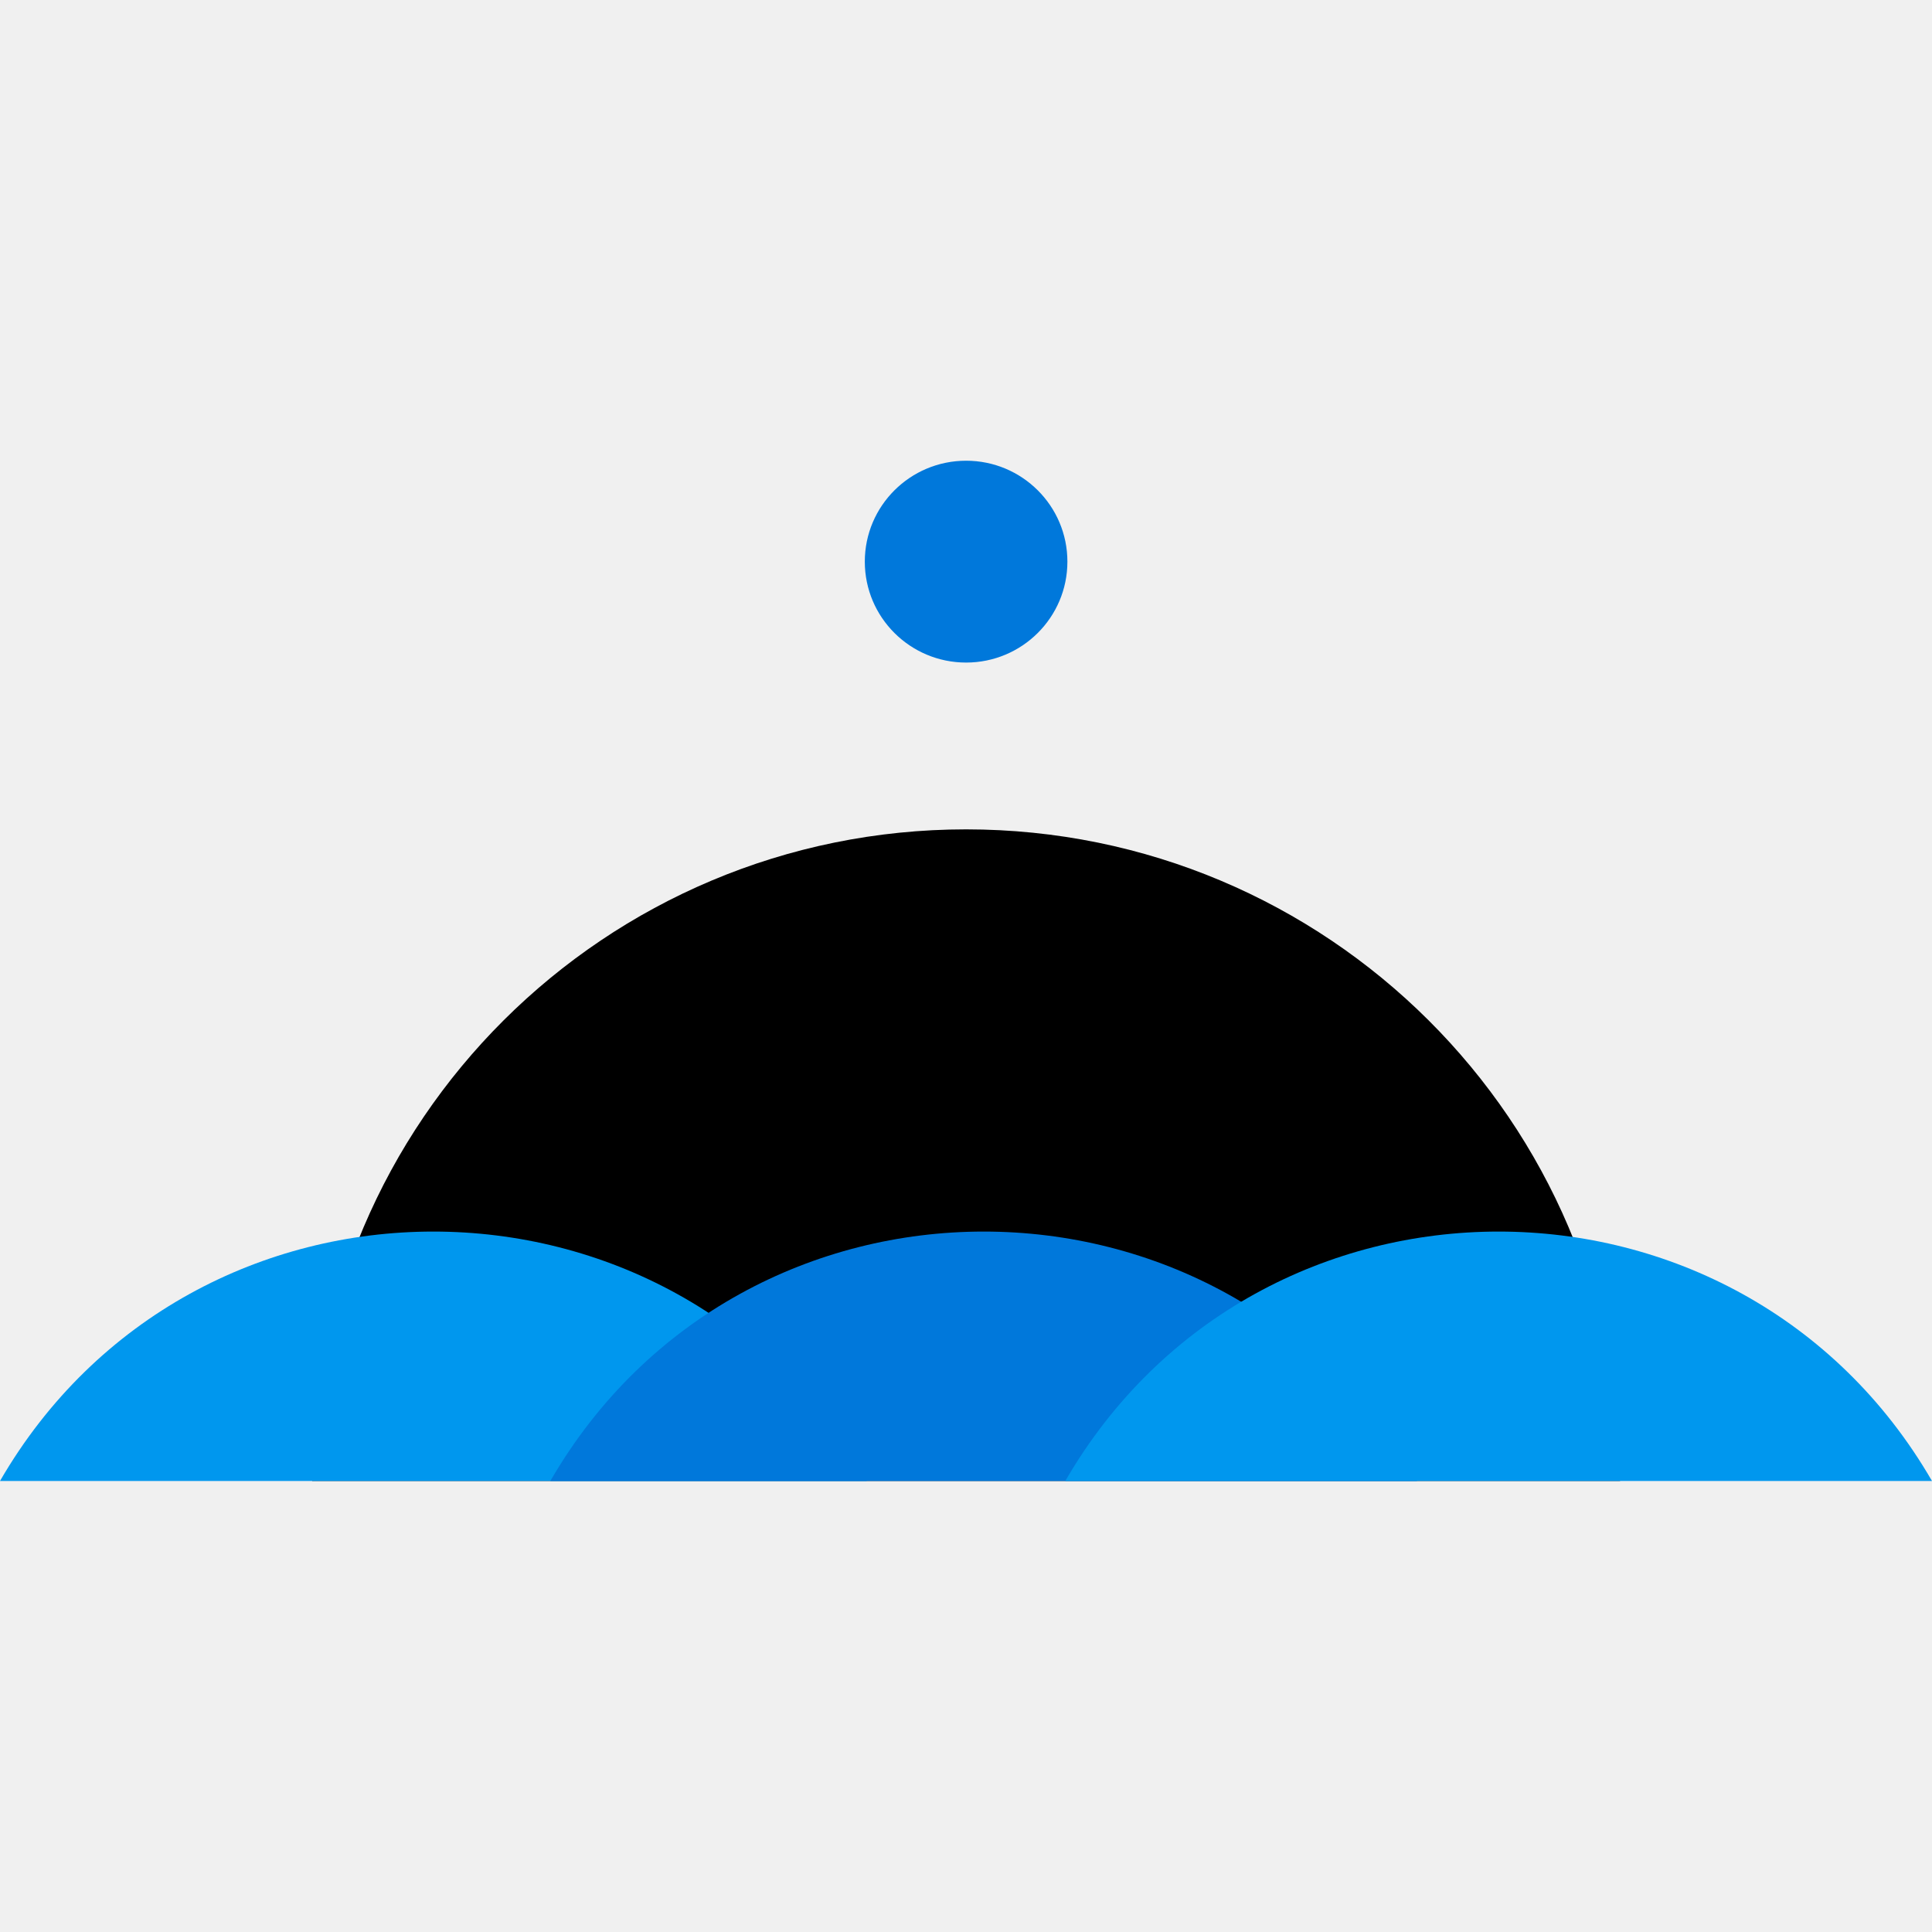
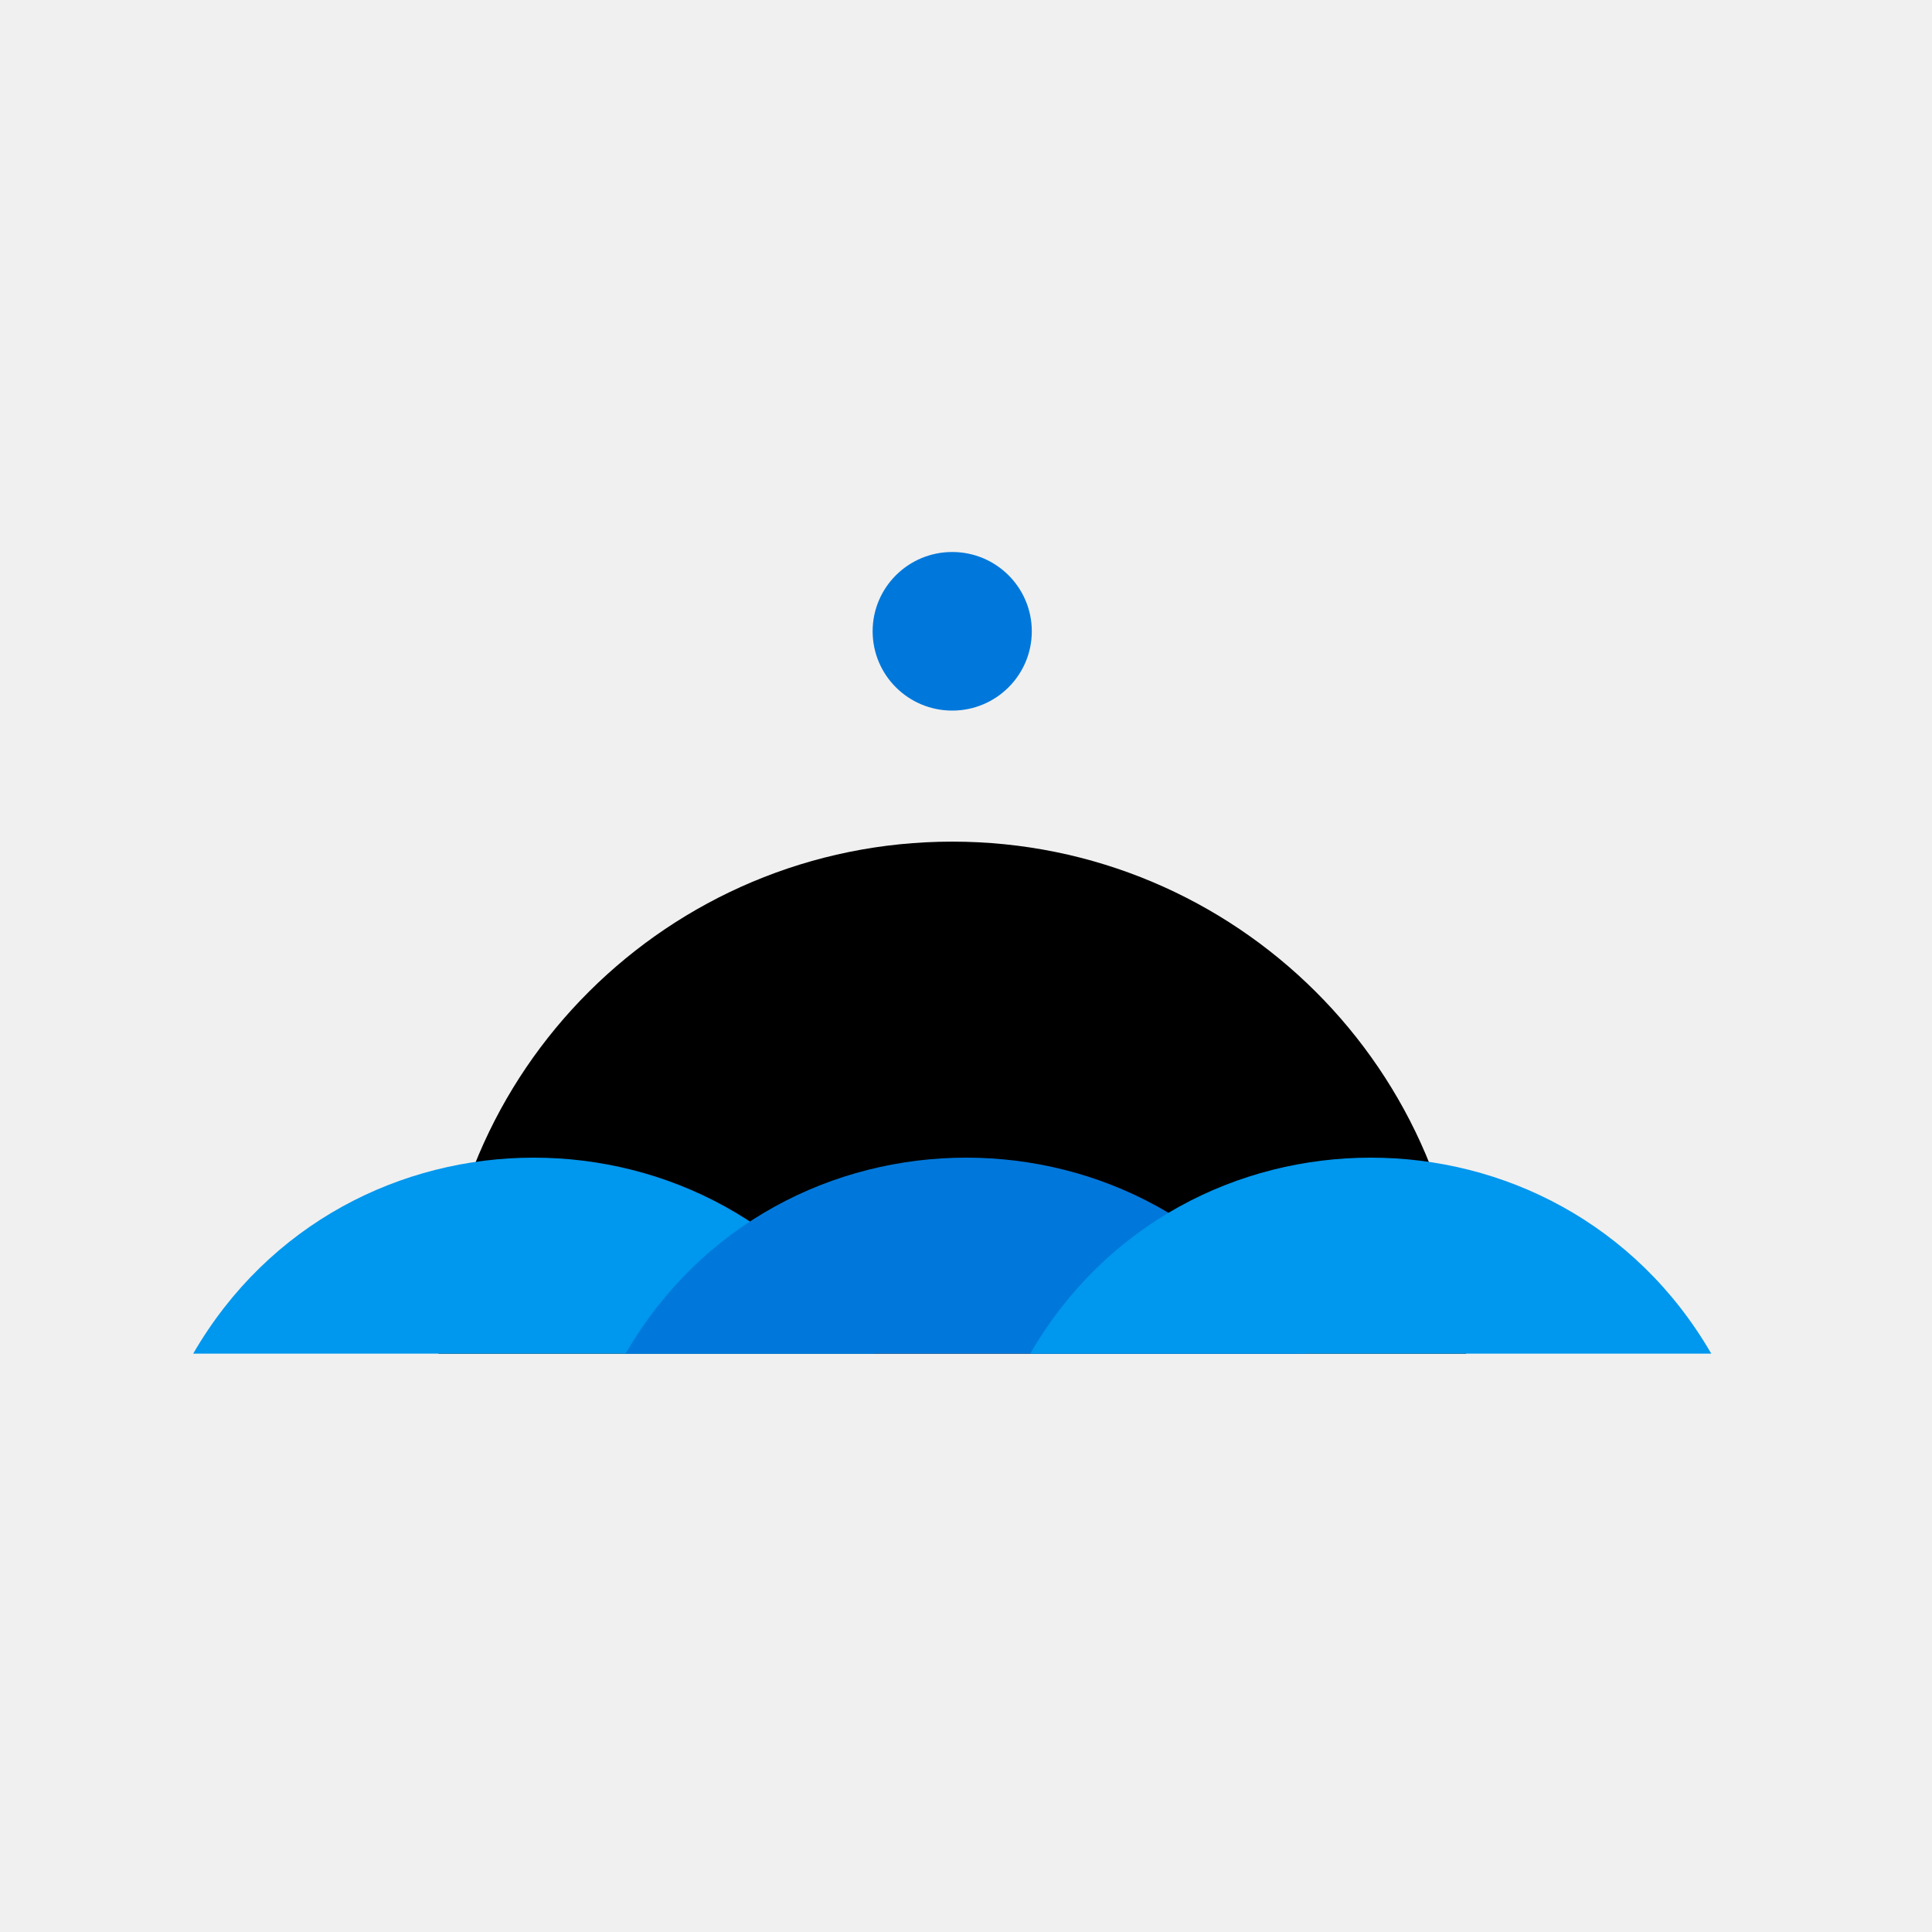
- <svg xmlns="http://www.w3.org/2000/svg" width="170" height="170" fill="none">
-   <g clip-path="url(#a)">
-     <path d="M27.466 130.312c0-31.659 25.77-57.335 57.543-57.335 31.774 0 57.543 25.676 57.543 57.335" fill="#000" />
-     <path d="M0 130.314h76.264c-16.95-29.262-59.314-29.262-76.264 0z" fill="#0097EE" />
-     <path d="M48.425 130.314h76.264c-16.931-29.262-59.314-29.262-76.264 0z" fill="#0078DB" />
-     <path d="M93.736 130.314H170c-16.95-29.262-59.315-29.262-76.264 0z" fill="#0097EE" />
-     <path d="M85.01 58.3c4.922 0 8.912-3.975 8.912-8.88 0-4.905-3.99-8.88-8.912-8.88-4.923 0-8.914 3.975-8.914 8.88 0 4.905 3.99 8.88 8.913 8.88z" fill="#0078DB" />
-   </g>
-   <defs>
-     <clipPath id="a">
-       <path fill="#fff" d="M0 0h170v170H0z" />
-     </clipPath>
-   </defs>
+ <svg xmlns="http://www.w3.org/2000/svg" width="70" height="70" viewBox="0 0 70 70" fill="none">
+   <path d="M15.887 49.044C15.887 38.801 24.224 30.494 34.503 30.494C44.783 30.494 53.12 38.801 53.12 49.044" fill="black" />
+   <path d="M7 49.044H31.674C26.19 39.577 12.484 39.577 7 49.044Z" fill="#0097EE" />
+   <path d="M22.668 49.044H47.342C41.864 39.577 28.152 39.577 22.668 49.044Z" fill="#0078DB" />
+   <path d="M37.328 49.044H62.002C56.518 39.577 42.812 39.577 37.328 49.044Z" fill="#0097EE" />
+   <path d="M34.501 25.746C36.093 25.746 37.384 24.46 37.384 22.873C37.384 21.286 36.093 20 34.501 20C32.908 20 31.617 21.286 31.617 22.873C31.617 24.46 32.908 25.746 34.501 25.746Z" fill="#0078DB" />
</svg>
